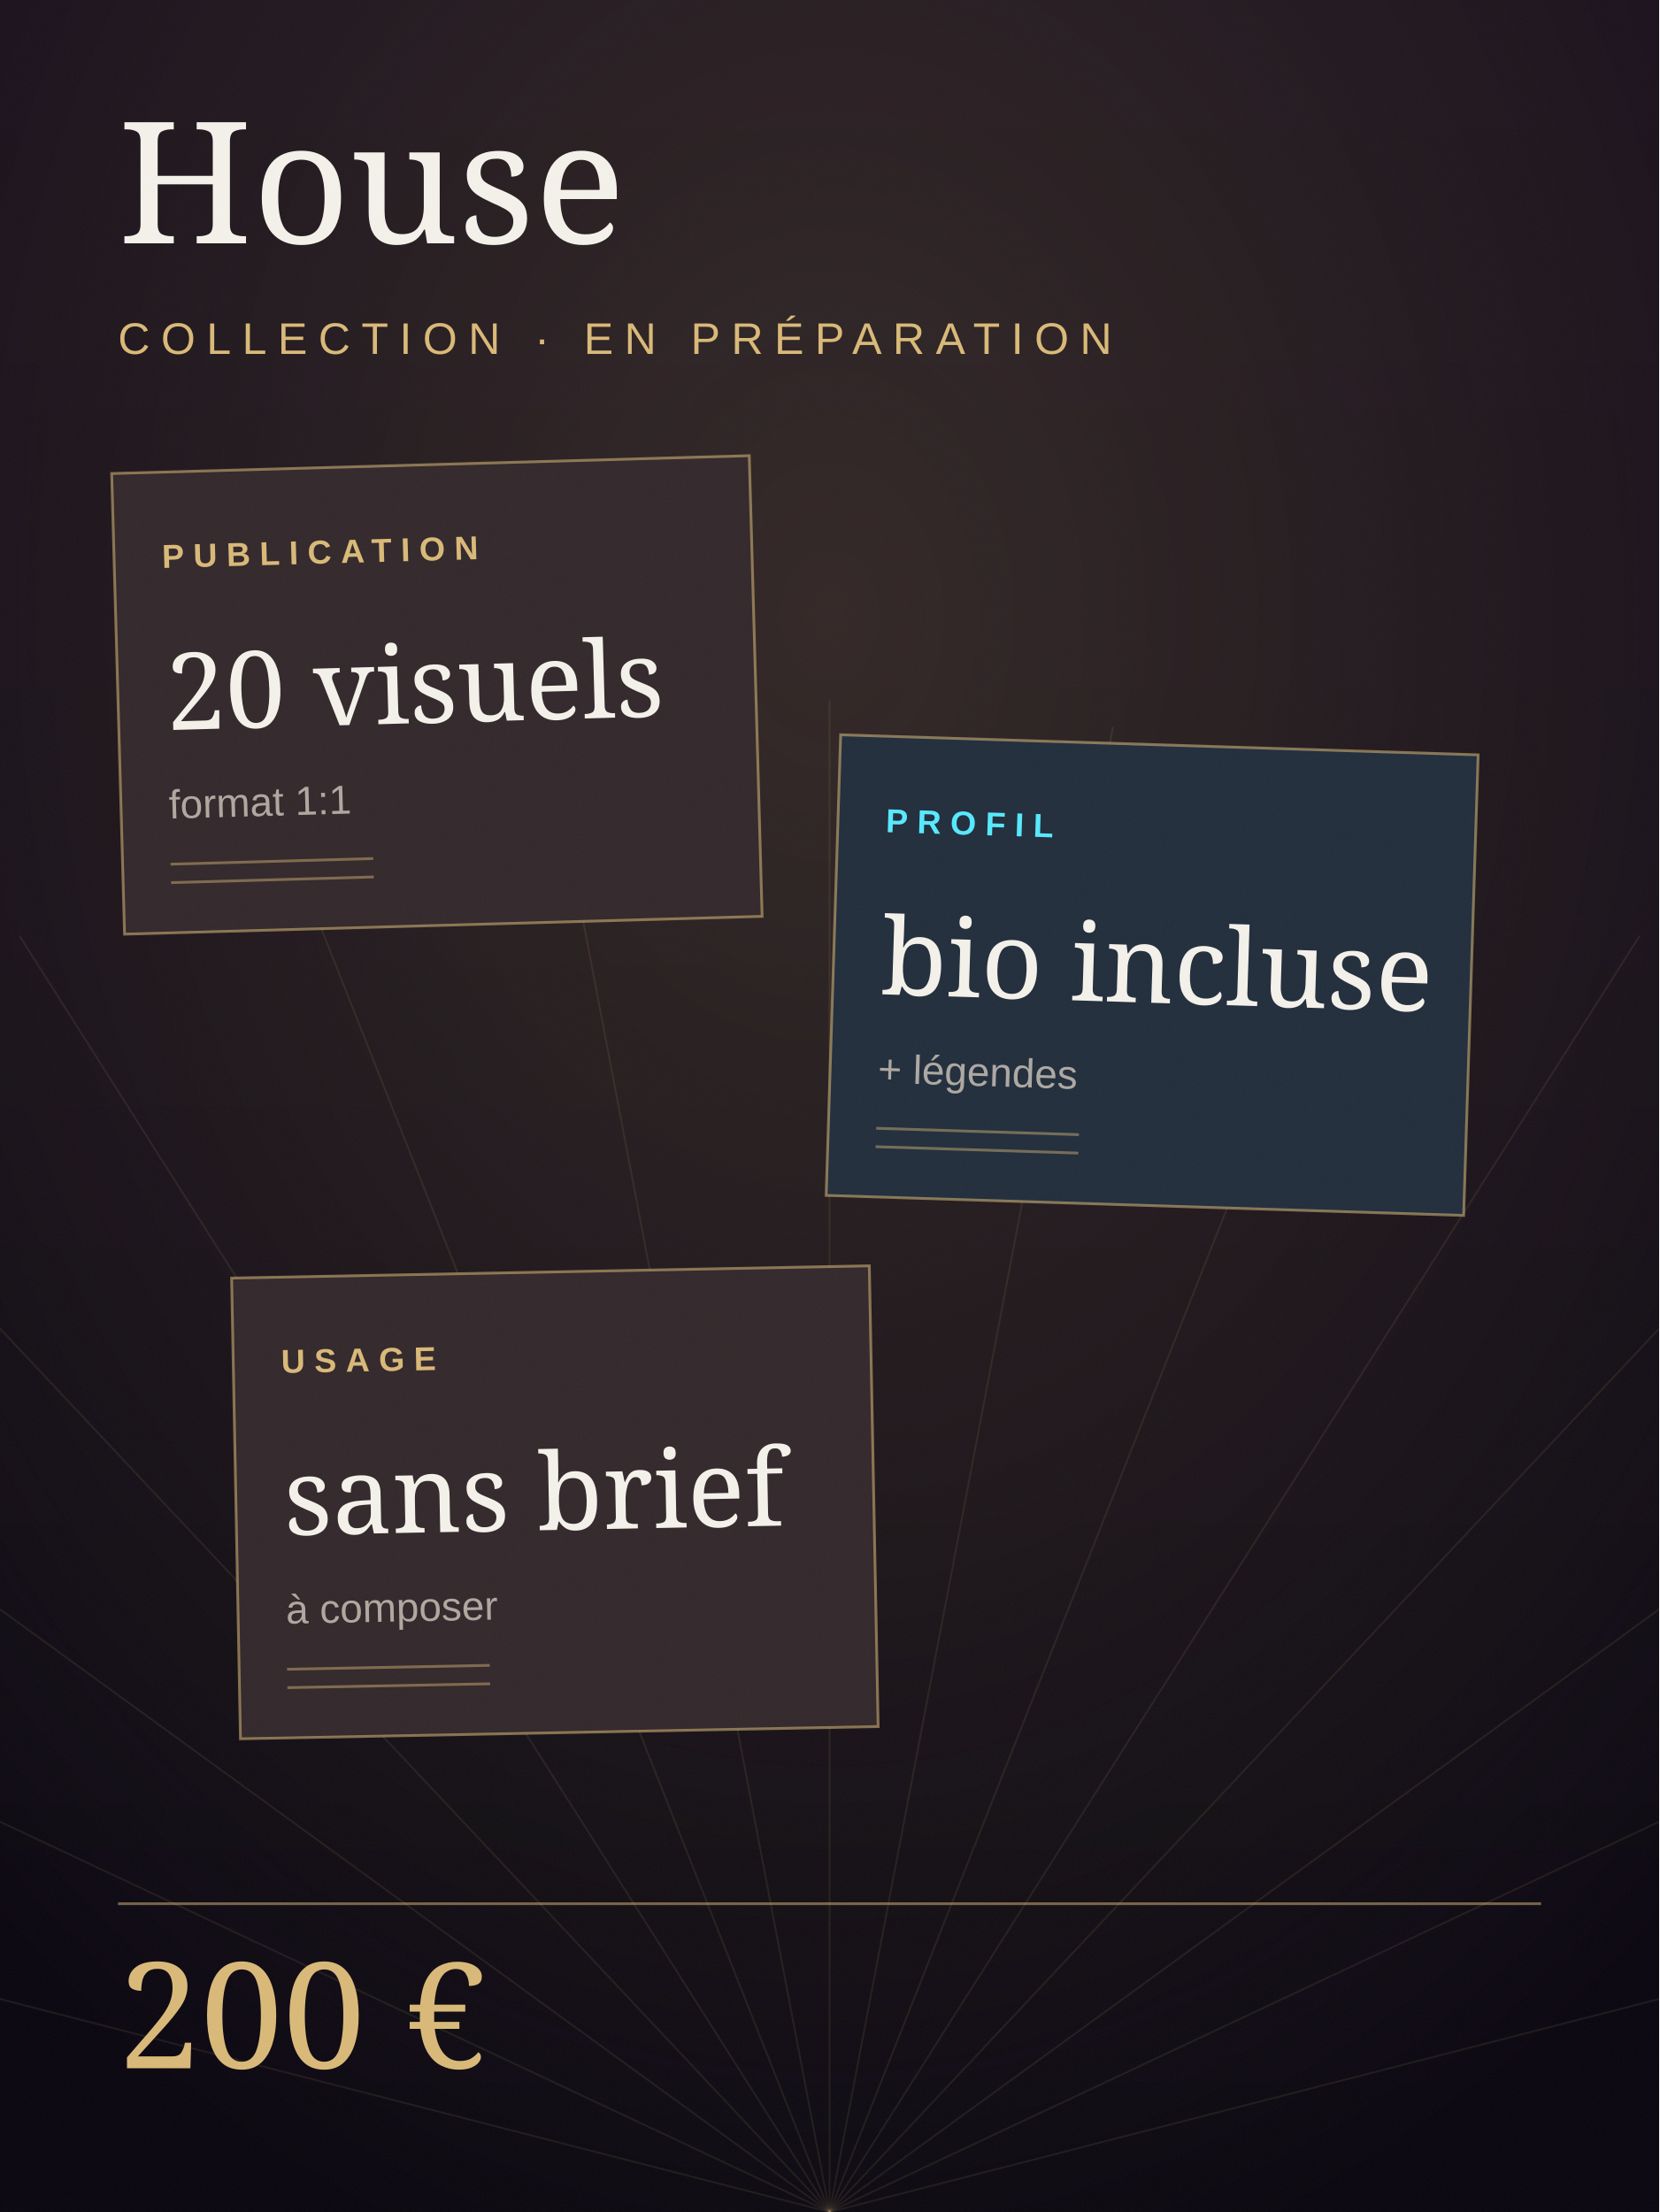
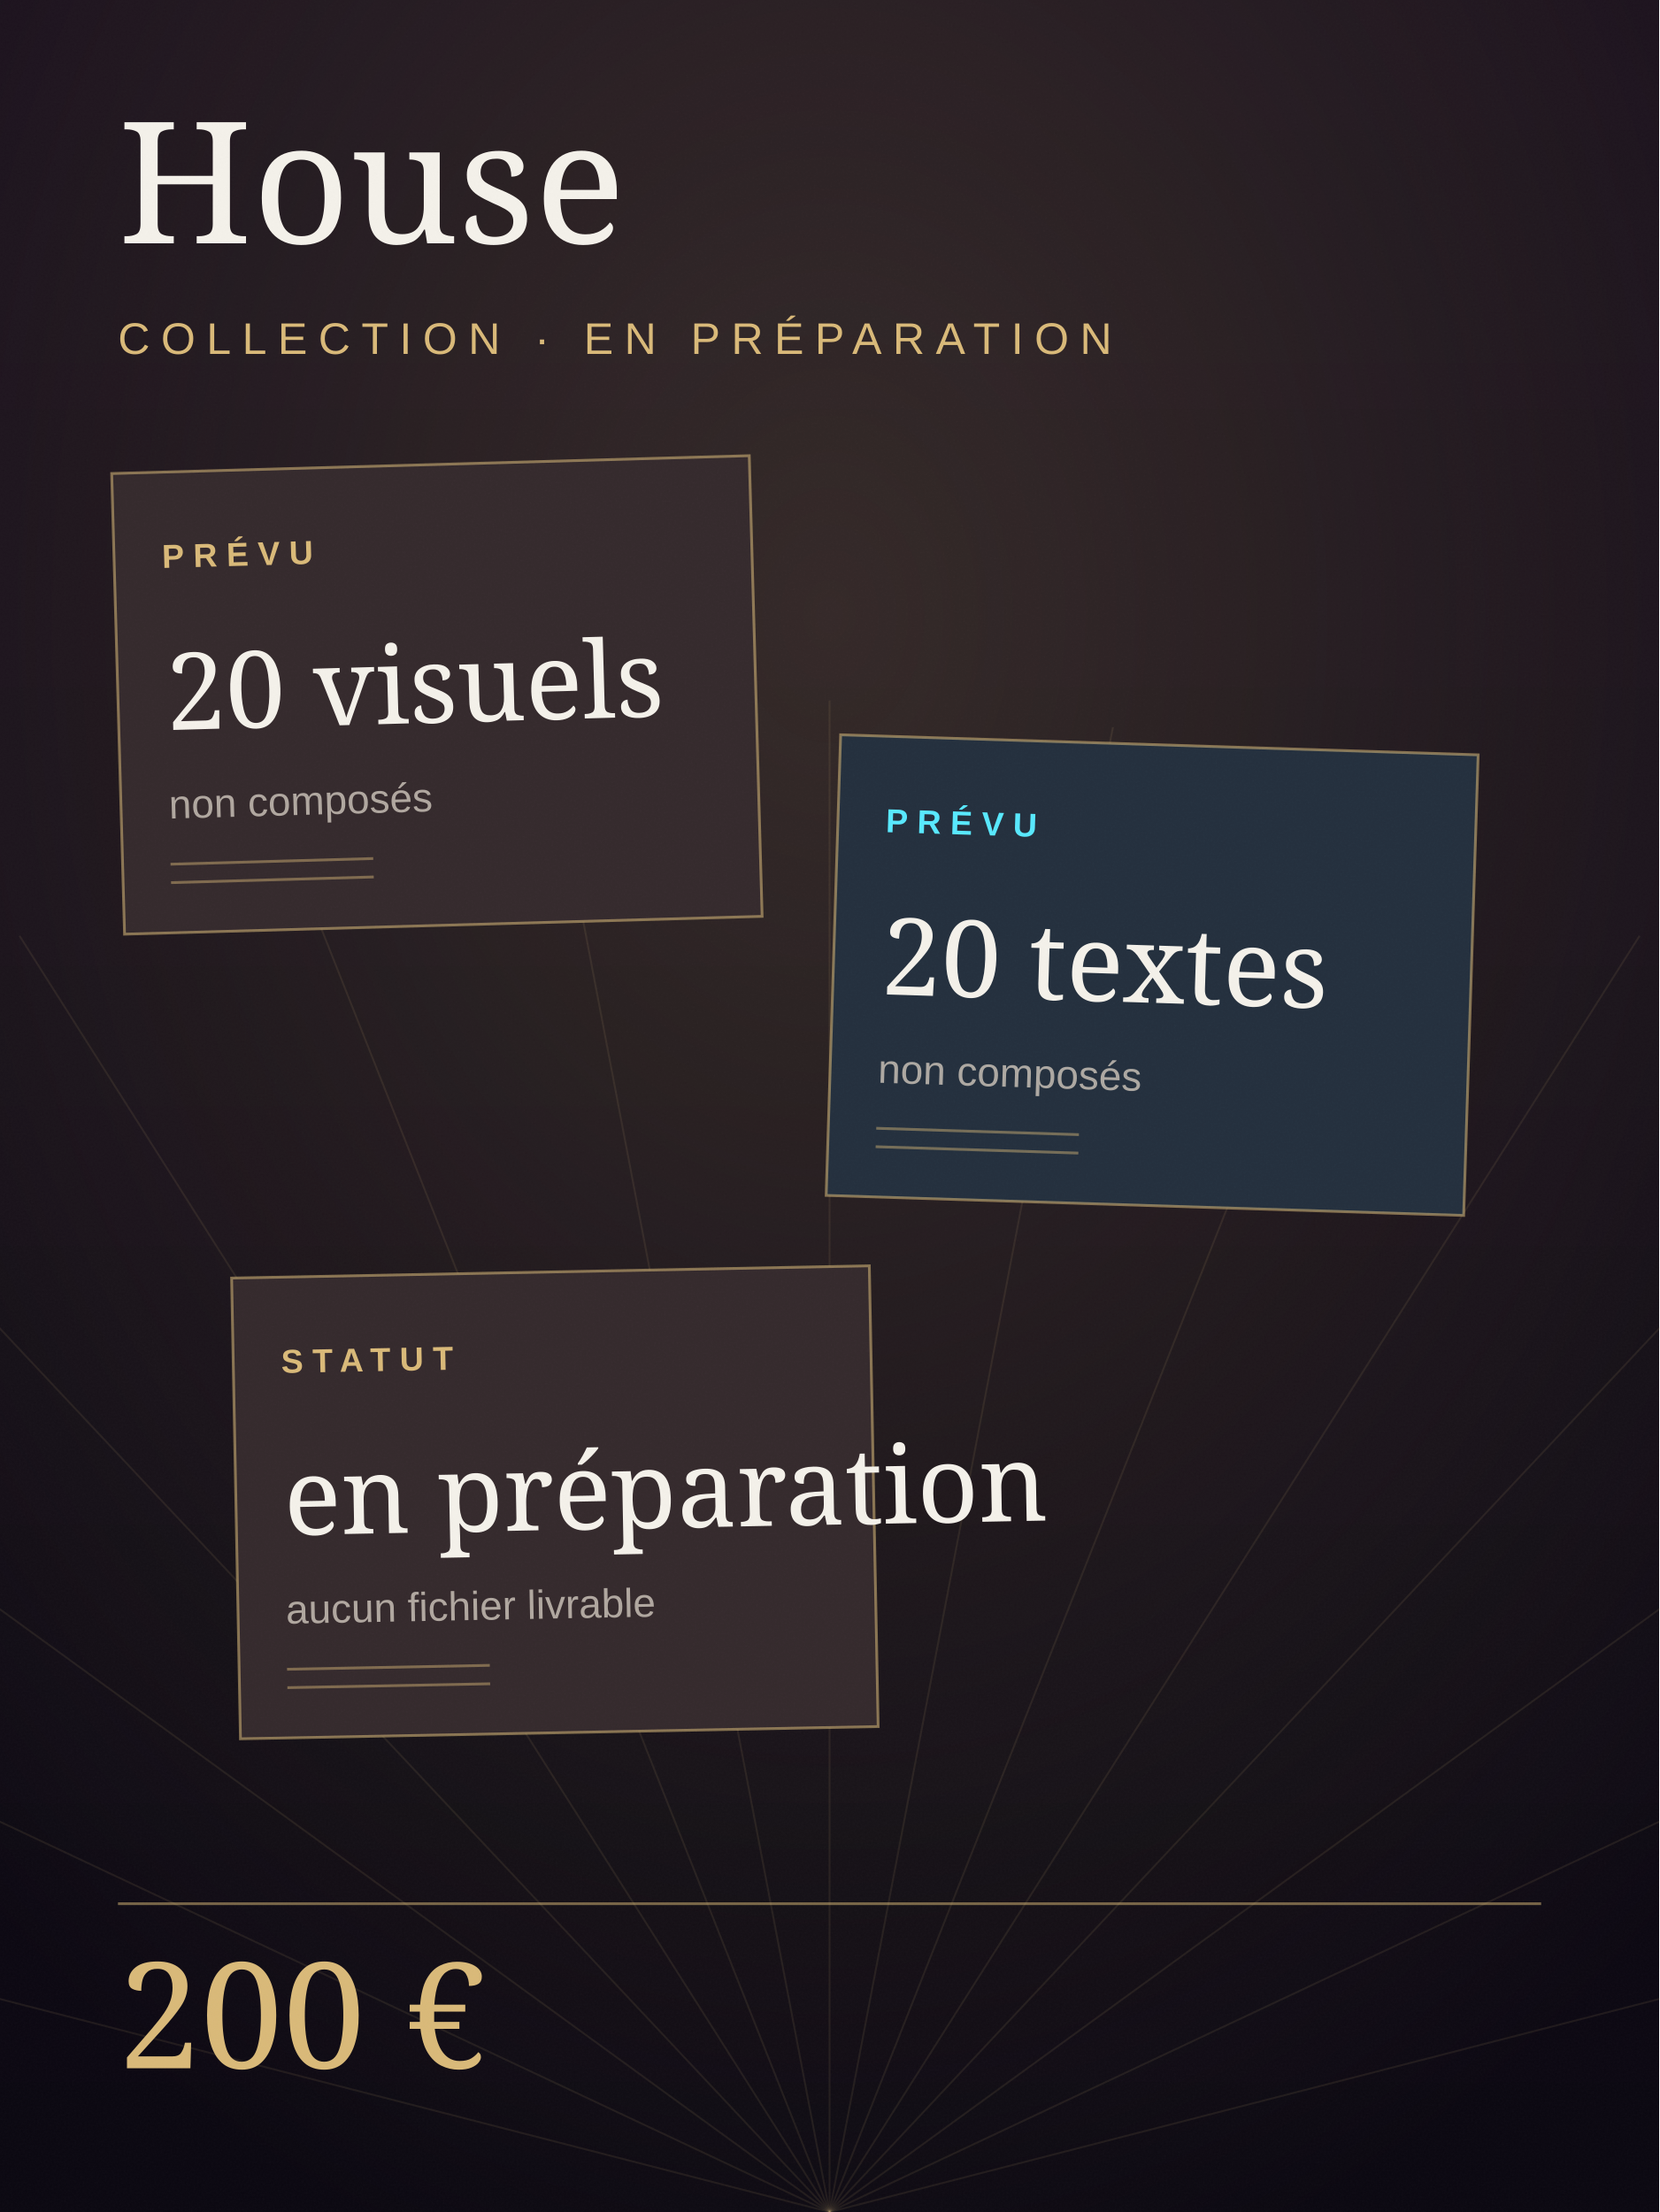
<svg xmlns="http://www.w3.org/2000/svg" viewBox="0 0 900 1200" width="900" height="1200" role="img" aria-label="Couverture House — 200 €">
  <defs>
    <radialGradient id="halo-c-house" cx="50%" cy="28%" r="78%">
      <stop offset="0" stop-color="#D9B978" stop-opacity=".40" />
      <stop offset="1" stop-color="#D9B978" stop-opacity="0" />
    </radialGradient>
    <linearGradient id="fond-c-house" x1="0" y1="0" x2="0" y2="1">
      <stop offset="0" stop-color="#120A18" />
      <stop offset="1" stop-color="#0A0710" />
    </linearGradient>
    <filter id="grain-c-house">
      <feTurbulence type="fractalNoise" baseFrequency=".9" numOctaves="2" />
      <feColorMatrix type="saturate" values="0" />
      <feComponentTransfer>
        <feFuncA type="linear" slope=".055" />
      </feComponentTransfer>
    </filter>
  </defs>
  <rect width="900" height="1200" fill="url(#fond-c-house)" />
  <rect width="900" height="1200" fill="url(#halo-c-house)" opacity=".45" />
  <line x1="450" y1="1200" x2="-344.2" y2="996.1" stroke="#D9B978" stroke-width="1" opacity="0.1" />
  <line x1="450" y1="1200" x2="-292.0" y2="850.9" stroke="#D9B978" stroke-width="1" opacity="0.1" />
  <line x1="450" y1="1200" x2="-213.4" y2="718.0" stroke="#D9B978" stroke-width="1" opacity="0.1" />
  <line x1="450" y1="1200" x2="-111.3" y2="602.2" stroke="#D9B978" stroke-width="1" opacity="0.1" />
  <line x1="450" y1="1200" x2="10.6" y2="507.7" stroke="#D9B978" stroke-width="1" opacity="0.1" />
  <line x1="450" y1="1200" x2="148.1" y2="437.6" stroke="#D9B978" stroke-width="1" opacity="0.1" />
  <line x1="450" y1="1200" x2="296.3" y2="394.5" stroke="#D9B978" stroke-width="1" opacity="0.1" />
  <line x1="450" y1="1200" x2="450.0" y2="380.0" stroke="#D9B978" stroke-width="1" opacity="0.1" />
  <line x1="450" y1="1200" x2="603.7" y2="394.5" stroke="#D9B978" stroke-width="1" opacity="0.1" />
  <line x1="450" y1="1200" x2="751.9" y2="437.6" stroke="#D9B978" stroke-width="1" opacity="0.1" />
  <line x1="450" y1="1200" x2="889.4" y2="507.7" stroke="#D9B978" stroke-width="1" opacity="0.1" />
  <line x1="450" y1="1200" x2="1011.3" y2="602.2" stroke="#D9B978" stroke-width="1" opacity="0.1" />
  <line x1="450" y1="1200" x2="1113.4" y2="718.0" stroke="#D9B978" stroke-width="1" opacity="0.1" />
  <line x1="450" y1="1200" x2="1192.0" y2="850.9" stroke="#D9B978" stroke-width="1" opacity="0.1" />
  <line x1="450" y1="1200" x2="1244.2" y2="996.1" stroke="#D9B978" stroke-width="1" opacity="0.1" />
  <text x="64" y="132" font-family="Bodoni Moda, Didot, Georgia, serif" font-size="92" fill="#F4F1EA">House</text>
  <text x="64" y="192" font-family="Archivo, Helvetica Neue, Arial, sans-serif" font-size="24" letter-spacing="6" fill="#D9B978">COLLECTION · EN PRÉPARATION</text>
  <g transform="translate(64 252) rotate(-1.6 173 125)">
    <rect width="346" height="250" fill="#1B1320" />
    <rect width="346" height="250" fill="#D9B978" opacity=".13" />
    <rect width="346" height="250" fill="none" stroke="#D9B978" stroke-width="1.5" opacity=".55" />
-     <text x="26" y="52" font-family="Archivo, Helvetica Neue, Arial, sans-serif" font-size="18" font-weight="600" letter-spacing="5" fill="#D9B978">PUBLICATION</text>
+     <text x="26" y="52" font-family="Archivo, Helvetica Neue, Arial, sans-serif" font-size="18" font-weight="600" letter-spacing="5" fill="#D9B978">PRÉVU</text>
    <text x="26" y="140" font-family="Bodoni Moda, Didot, Georgia, serif" font-size="58" fill="#F4F1EA">20 visuels</text>
-     <text x="26" y="188" font-family="Archivo, Helvetica Neue, Arial, sans-serif" font-size="22" fill="#CFC7BC" opacity=".8">format 1:1</text>
+     <text x="26" y="188" font-family="Archivo, Helvetica Neue, Arial, sans-serif" font-size="22" fill="#CFC7BC" opacity=".8">non composés</text>
    <rect x="26" y="212" width="110" height="1.5" fill="#D9B978" opacity="0.45" />
    <rect x="26" y="222" width="110" height="1.5" fill="#D9B978" opacity="0.45" />
  </g>
  <g transform="translate(452 404) rotate(1.8 173 125)">
    <rect width="346" height="250" fill="#1B1320" />
    <rect width="346" height="250" fill="#57E9FF" opacity=".13" />
    <rect width="346" height="250" fill="none" stroke="#D9B978" stroke-width="1.5" opacity=".55" />
-     <text x="26" y="52" font-family="Archivo, Helvetica Neue, Arial, sans-serif" font-size="18" font-weight="600" letter-spacing="5" fill="#57E9FF">PROFIL</text>
-     <text x="26" y="140" font-family="Bodoni Moda, Didot, Georgia, serif" font-size="58" fill="#F4F1EA">bio incluse</text>
-     <text x="26" y="188" font-family="Archivo, Helvetica Neue, Arial, sans-serif" font-size="22" fill="#CFC7BC" opacity=".8">+ légendes</text>
+     <text x="26" y="52" font-family="Archivo, Helvetica Neue, Arial, sans-serif" font-size="18" font-weight="600" letter-spacing="5" fill="#57E9FF">PRÉVU</text>
+     <text x="26" y="140" font-family="Bodoni Moda, Didot, Georgia, serif" font-size="58" fill="#F4F1EA">20 textes</text>
+     <text x="26" y="188" font-family="Archivo, Helvetica Neue, Arial, sans-serif" font-size="22" fill="#CFC7BC" opacity=".8">non composés</text>
    <rect x="26" y="212" width="110" height="1.5" fill="#D9B978" opacity="0.45" />
    <rect x="26" y="222" width="110" height="1.5" fill="#D9B978" opacity="0.45" />
  </g>
  <g transform="translate(128 690) rotate(-1.1 173 125)">
    <rect width="346" height="250" fill="#1B1320" />
    <rect width="346" height="250" fill="#D9B978" opacity=".13" />
    <rect width="346" height="250" fill="none" stroke="#D9B978" stroke-width="1.5" opacity=".55" />
-     <text x="26" y="52" font-family="Archivo, Helvetica Neue, Arial, sans-serif" font-size="18" font-weight="600" letter-spacing="5" fill="#D9B978">USAGE</text>
-     <text x="26" y="140" font-family="Bodoni Moda, Didot, Georgia, serif" font-size="58" fill="#F4F1EA">sans brief</text>
-     <text x="26" y="188" font-family="Archivo, Helvetica Neue, Arial, sans-serif" font-size="22" fill="#CFC7BC" opacity=".8">à composer</text>
+     <text x="26" y="52" font-family="Archivo, Helvetica Neue, Arial, sans-serif" font-size="18" font-weight="600" letter-spacing="5" fill="#D9B978">STATUT</text>
+     <text x="26" y="140" font-family="Bodoni Moda, Didot, Georgia, serif" font-size="58" fill="#F4F1EA">en préparation</text>
+     <text x="26" y="188" font-family="Archivo, Helvetica Neue, Arial, sans-serif" font-size="22" fill="#CFC7BC" opacity=".8">aucun fichier livrable</text>
    <rect x="26" y="212" width="110" height="1.5" fill="#D9B978" opacity="0.45" />
    <rect x="26" y="222" width="110" height="1.5" fill="#D9B978" opacity="0.45" />
  </g>
  <rect x="64" y="1032" width="772" height="1.5" fill="#D9B978" opacity=".5" />
  <text x="64" y="1122" font-family="Bodoni Moda, Didot, Georgia, serif" font-size="80" fill="#D9B978">200 €</text>
  <rect width="900" height="1200" filter="url(#grain-c-house)" opacity=".55" />
</svg>
